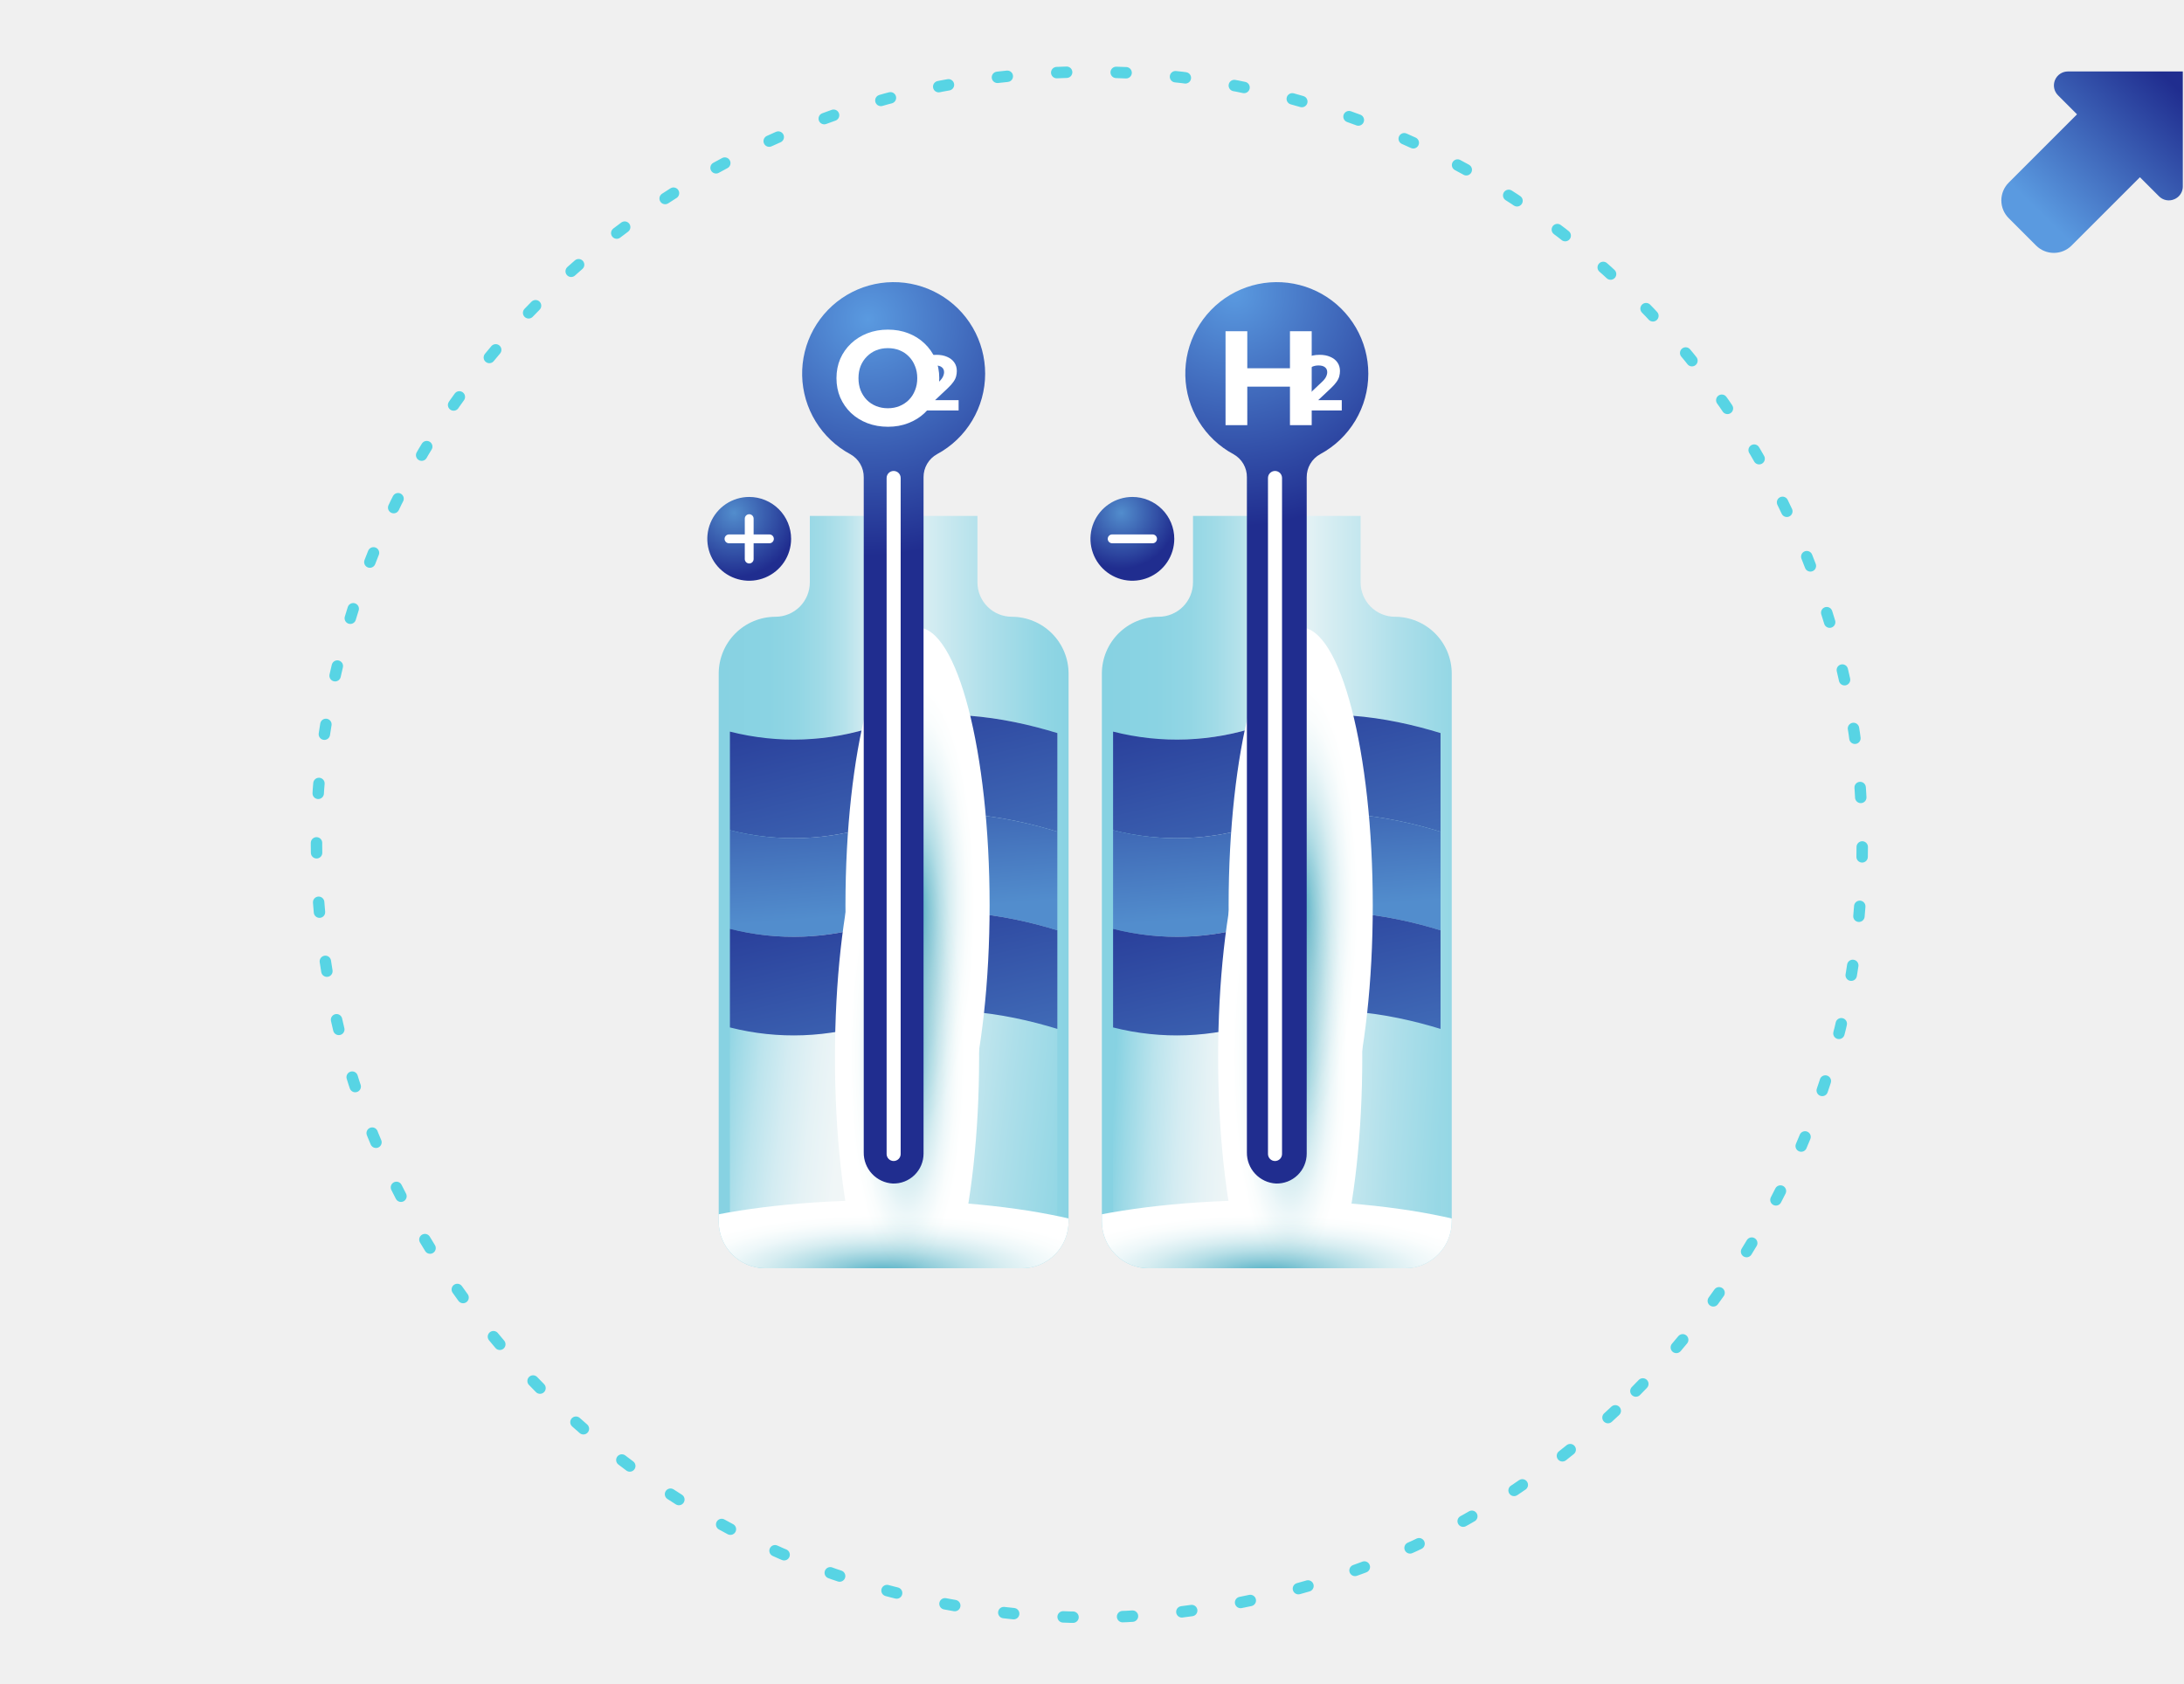
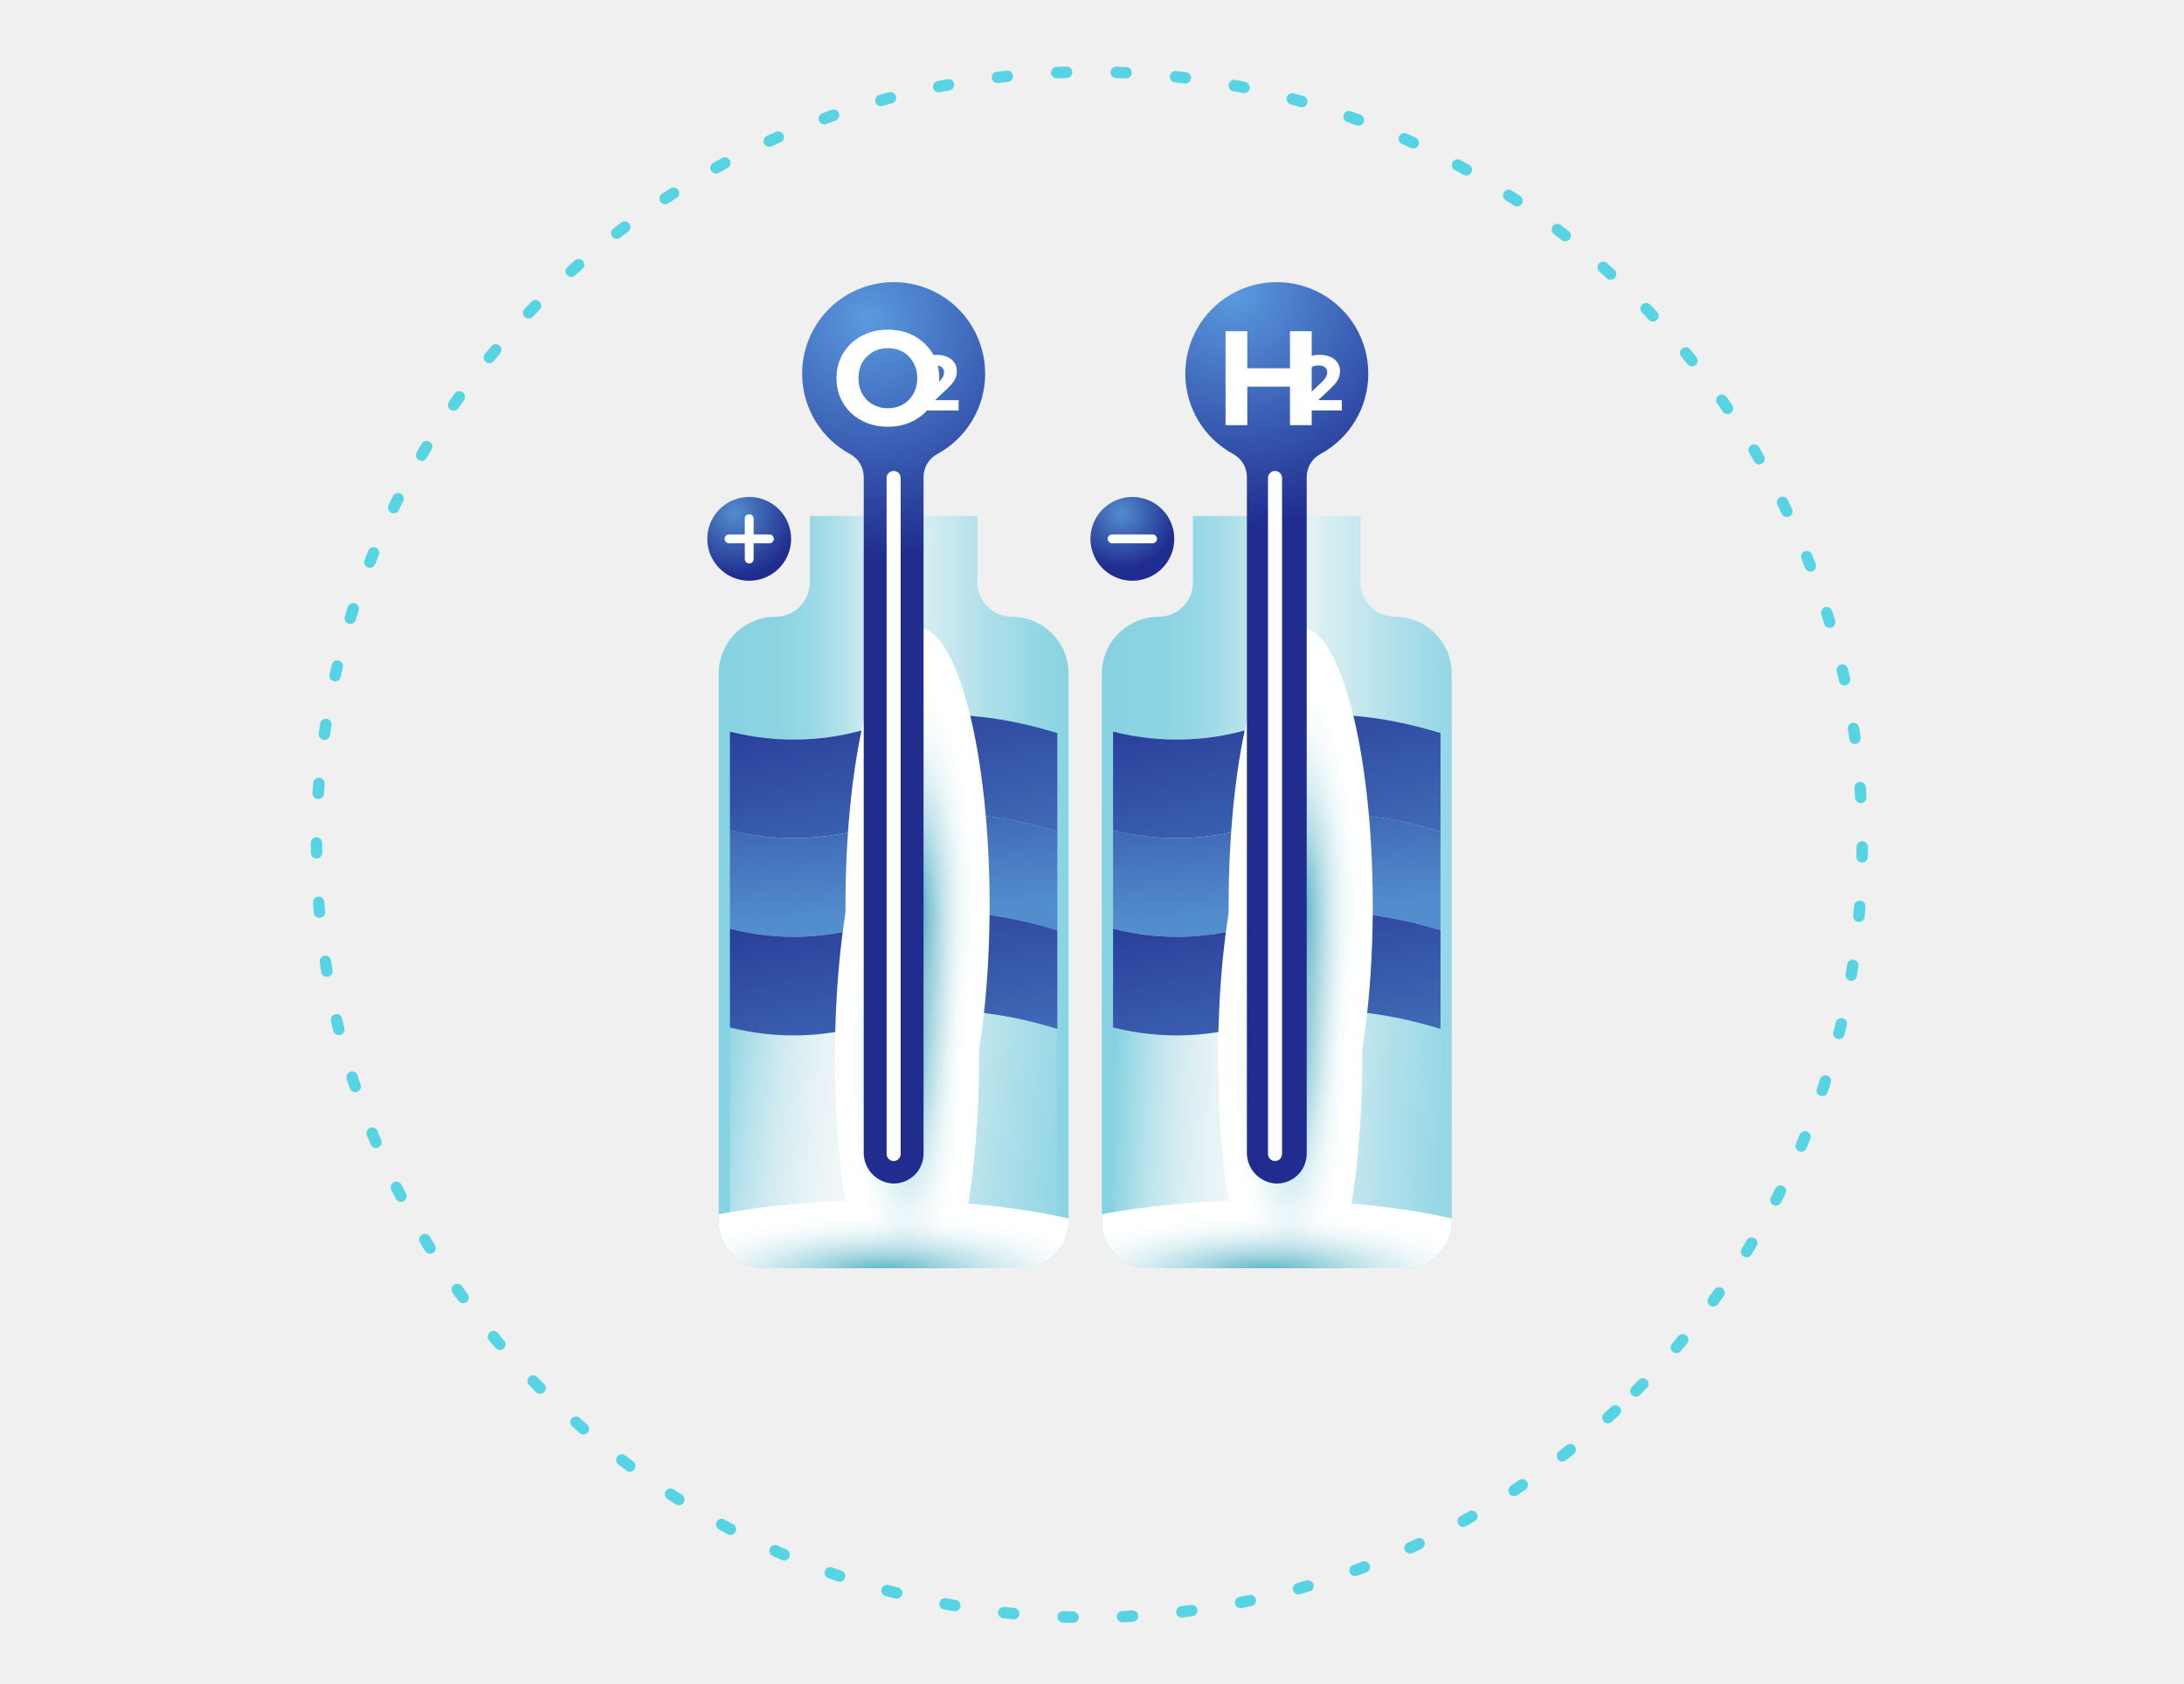
<svg xmlns="http://www.w3.org/2000/svg" width="275" height="212" viewBox="0 0 275 212" fill="none">
-   <path d="M260.377 9C260.029 9 259.689 9.104 259.4 9.297C259.111 9.49 258.886 9.765 258.753 10.086C258.62 10.407 258.585 10.761 258.652 11.102C258.72 11.443 258.888 11.756 259.134 12.002L261.531 14.4L252.922 23.009C252.331 23.601 252 24.402 252 25.238C252 26.073 252.332 26.875 252.922 27.467L256.383 30.928C256.975 31.518 257.776 31.849 258.612 31.849C259.447 31.849 260.249 31.518 260.84 30.928L269.45 22.319L271.847 24.716C272.091 24.965 272.405 25.135 272.747 25.203C273.089 25.271 273.444 25.235 273.764 25.098C273.982 25.008 274.179 24.877 274.346 24.711C274.508 24.548 274.635 24.355 274.722 24.143C274.808 23.93 274.852 23.703 274.85 23.473L274.849 9L260.377 9Z" fill="url(#paint0_linear_2005_38)" />
  <path d="M205.985 175.185C243.99 137.18 243.99 75.561 205.985 37.556C167.98 -0.449 106.361 -0.449 68.356 37.556C30.35 75.561 30.35 137.18 68.356 175.185C106.361 213.191 167.98 213.191 205.985 175.185Z" stroke="#57D4E4" stroke-width="1.437" stroke-linecap="round" stroke-linejoin="round" stroke-dasharray="1.25 6.24" />
  <path d="M127.402 77.674C126.255 77.673 125.155 77.217 124.344 76.406C123.532 75.595 123.076 74.495 123.075 73.348V64.977H101.971V73.348C101.97 74.495 101.514 75.595 100.703 76.406C99.892 77.217 98.792 77.673 97.645 77.674C95.749 77.677 93.932 78.43 92.592 79.771C91.252 81.111 90.498 82.928 90.496 84.824V153.849C90.498 155.406 91.117 156.899 92.218 158C93.319 159.101 94.811 159.72 96.368 159.722H128.678C130.235 159.72 131.728 159.101 132.829 158C133.93 156.899 134.549 155.406 134.551 153.849V84.824C134.549 82.928 133.795 81.111 132.455 79.771C131.114 78.43 129.297 77.677 127.402 77.674Z" fill="url(#paint1_linear_2005_38)" />
  <path d="M110.296 91.446C104.361 93.443 97.976 93.683 91.907 92.138V153.849C91.907 154.435 92.023 155.015 92.247 155.556C92.471 156.097 92.8 156.589 93.214 157.003C93.628 157.418 94.12 157.746 94.661 157.97C95.202 158.195 95.782 158.31 96.368 158.31H128.678C129.862 158.31 130.996 157.84 131.833 157.003C132.669 156.167 133.139 155.032 133.139 153.849V92.322C126.387 90.252 117.802 88.853 110.296 91.446Z" fill="url(#paint2_linear_2005_38)" />
  <path d="M110.296 91.446C104.361 93.443 97.976 93.683 91.907 92.138V104.557C97.976 106.102 104.361 105.862 110.296 103.865C117.802 101.272 126.387 102.671 133.139 104.741V92.322C126.387 90.252 117.802 88.853 110.296 91.446Z" fill="url(#paint3_linear_2005_38)" />
  <path d="M110.296 103.865C104.361 105.862 97.976 106.102 91.907 104.557V116.975C97.976 118.521 104.361 118.28 110.296 116.283C117.802 113.691 126.387 115.09 133.139 117.159V104.74C126.387 102.671 117.802 101.272 110.296 103.865Z" fill="url(#paint4_linear_2005_38)" />
  <path d="M110.296 116.283C104.361 118.28 97.976 118.521 91.907 116.975V129.394C97.976 130.939 104.361 130.699 110.296 128.702C117.802 126.109 126.387 127.508 133.139 129.578V117.159C126.387 115.09 117.802 113.691 110.296 116.283Z" fill="url(#paint5_linear_2005_38)" />
  <mask id="mask0_2005_38" style="mask-type:luminance" maskUnits="userSpaceOnUse" x="90" y="64" width="45" height="96">
    <path d="M127.402 77.674C126.255 77.673 125.155 77.217 124.344 76.406C123.532 75.595 123.076 74.495 123.075 73.348V64.977H101.971V73.348C101.97 74.495 101.514 75.595 100.703 76.406C99.892 77.217 98.792 77.673 97.645 77.674C95.749 77.677 93.932 78.43 92.592 79.771C91.252 81.111 90.498 82.928 90.496 84.824V153.849C90.498 155.406 91.117 156.899 92.218 158C93.319 159.101 94.811 159.72 96.368 159.722H128.678C130.235 159.72 131.728 159.101 132.829 158C133.93 156.899 134.549 155.406 134.551 153.849V84.824C134.549 82.928 133.795 81.111 132.455 79.771C131.114 78.43 129.297 77.677 127.402 77.674Z" fill="white" />
  </mask>
  <g mask="url(#mask0_2005_38)">
    <path style="mix-blend-mode:multiply" d="M111.266 169.301C130.593 169.301 146.26 165.238 146.26 160.226C146.26 155.214 130.593 151.151 111.266 151.151C91.939 151.151 76.272 155.214 76.272 160.226C76.272 165.238 91.939 169.301 111.266 169.301Z" fill="url(#paint6_radial_2005_38)" />
    <path style="mix-blend-mode:multiply" d="M115.532 149.006C120.544 149.006 124.607 133.339 124.607 114.012C124.607 94.686 120.544 79.019 115.532 79.019C110.52 79.019 106.457 94.686 106.457 114.012C106.457 133.339 110.52 149.006 115.532 149.006Z" fill="url(#paint7_radial_2005_38)" />
    <path style="mix-blend-mode:multiply" d="M114.21 168.177C119.222 168.177 123.285 152.51 123.285 133.183C123.285 113.857 119.222 98.189 114.21 98.189C109.198 98.189 105.135 113.857 105.135 133.183C105.135 152.51 109.198 168.177 114.21 168.177Z" fill="url(#paint8_radial_2005_38)" />
  </g>
  <g class="el2">
    <path d="M124.046 47.062C124.047 45.025 123.509 43.023 122.484 41.261C121.46 39.499 119.987 38.04 118.214 37.034C116.442 36.027 114.435 35.508 112.397 35.531C110.359 35.553 108.364 36.116 106.614 37.161C104.865 38.206 103.424 39.697 102.438 41.481C101.453 43.264 100.958 45.278 101.004 47.315C101.051 49.353 101.637 51.342 102.703 53.078C103.769 54.816 105.277 56.239 107.072 57.203C107.588 57.489 108.017 57.91 108.314 58.42C108.61 58.93 108.764 59.511 108.758 60.101V145.129C108.743 146.127 109.114 147.092 109.794 147.823C110.475 148.554 111.411 148.994 112.408 149.051C112.912 149.066 113.414 148.98 113.884 148.798C114.354 148.616 114.783 148.341 115.145 147.99C115.507 147.639 115.795 147.219 115.991 146.754C116.188 146.29 116.289 145.791 116.289 145.287V60.1C116.285 59.508 116.44 58.926 116.739 58.415C117.038 57.904 117.469 57.483 117.987 57.196C119.818 56.212 121.349 54.75 122.416 52.966C123.483 51.182 124.046 49.142 124.046 47.062Z" fill="url(#paint9_radial_2005_38)" />
    <path d="M112.524 146.216C112.64 146.216 112.755 146.193 112.863 146.148C112.97 146.104 113.068 146.039 113.15 145.956C113.232 145.874 113.297 145.777 113.342 145.669C113.386 145.562 113.409 145.447 113.409 145.33V60.197C113.409 59.962 113.316 59.737 113.15 59.571C112.984 59.405 112.759 59.312 112.524 59.312C112.289 59.312 112.064 59.405 111.898 59.571C111.732 59.737 111.639 59.962 111.639 60.197V145.33C111.639 145.447 111.662 145.562 111.706 145.669C111.751 145.777 111.816 145.874 111.898 145.956C111.98 146.039 112.078 146.104 112.185 146.148C112.292 146.193 112.408 146.216 112.524 146.216Z" fill="white" />
    <path d="M111.814 53.746C110.879 53.746 110.011 53.594 109.212 53.29C108.423 52.986 107.736 52.557 107.15 52.005C106.576 51.453 106.125 50.806 105.798 50.062C105.483 49.319 105.325 48.507 105.325 47.629C105.325 46.75 105.483 45.939 105.798 45.195C106.125 44.452 106.581 43.804 107.167 43.252C107.753 42.7 108.44 42.272 109.229 41.968C110.017 41.664 110.873 41.512 111.797 41.512C112.732 41.512 113.588 41.664 114.366 41.968C115.154 42.272 115.836 42.7 116.41 43.252C116.996 43.804 117.452 44.452 117.779 45.195C118.106 45.928 118.269 46.739 118.269 47.629C118.269 48.507 118.106 49.324 117.779 50.079C117.452 50.822 116.996 51.47 116.41 52.022C115.836 52.563 115.154 52.986 114.366 53.29C113.588 53.594 112.738 53.746 111.814 53.746ZM111.797 51.414C112.327 51.414 112.811 51.324 113.25 51.144C113.701 50.963 114.095 50.704 114.433 50.366C114.771 50.028 115.03 49.628 115.21 49.166C115.402 48.705 115.498 48.192 115.498 47.629C115.498 47.066 115.402 46.553 115.21 46.091C115.03 45.629 114.771 45.229 114.433 44.891C114.106 44.553 113.718 44.294 113.267 44.114C112.817 43.934 112.327 43.844 111.797 43.844C111.268 43.844 110.778 43.934 110.327 44.114C109.888 44.294 109.499 44.553 109.161 44.891C108.823 45.229 108.558 45.629 108.367 46.091C108.186 46.553 108.096 47.066 108.096 47.629C108.096 48.181 108.186 48.693 108.367 49.166C108.558 49.628 108.817 50.028 109.144 50.366C109.482 50.704 109.876 50.963 110.327 51.144C110.778 51.324 111.268 51.414 111.797 51.414Z" fill="white" />
    <path d="M115.499 51.693V50.659L118.156 48.15C118.366 47.959 118.52 47.789 118.618 47.638C118.717 47.487 118.782 47.349 118.815 47.224C118.854 47.1 118.874 46.985 118.874 46.88C118.874 46.605 118.779 46.395 118.589 46.25C118.405 46.099 118.133 46.024 117.772 46.024C117.483 46.024 117.214 46.08 116.965 46.191C116.722 46.303 116.516 46.477 116.345 46.713L115.184 45.965C115.446 45.571 115.814 45.26 116.286 45.03C116.758 44.8 117.303 44.685 117.92 44.685C118.431 44.685 118.877 44.771 119.258 44.941C119.645 45.105 119.944 45.338 120.154 45.64C120.37 45.942 120.478 46.303 120.478 46.723C120.478 46.946 120.449 47.169 120.39 47.392C120.337 47.608 120.226 47.838 120.055 48.081C119.891 48.324 119.648 48.596 119.327 48.898L117.122 50.974L116.817 50.393H120.705V51.693H115.499Z" fill="white" />
  </g>
  <path d="M99.614 67.862C99.614 68.905 99.304 69.925 98.724 70.793C98.144 71.661 97.32 72.337 96.356 72.736C95.392 73.136 94.331 73.24 93.308 73.037C92.284 72.833 91.344 72.331 90.606 71.593C89.868 70.855 89.366 69.915 89.162 68.891C88.958 67.867 89.063 66.806 89.462 65.842C89.862 64.878 90.538 64.054 91.406 63.474C92.273 62.895 93.293 62.585 94.337 62.585C95.03 62.585 95.716 62.721 96.356 62.987C96.996 63.252 97.578 63.64 98.068 64.13C98.558 64.62 98.947 65.202 99.212 65.842C99.477 66.482 99.614 67.169 99.614 67.862Z" fill="url(#paint10_radial_2005_38)" />
  <path d="M96.881 67.305H94.893V65.317C94.893 65.169 94.835 65.028 94.73 64.924C94.626 64.819 94.484 64.761 94.337 64.761C94.189 64.761 94.048 64.819 93.943 64.924C93.839 65.028 93.78 65.169 93.78 65.317V67.305H91.793C91.72 67.305 91.647 67.319 91.58 67.347C91.512 67.375 91.451 67.416 91.399 67.468C91.348 67.519 91.307 67.581 91.279 67.648C91.251 67.716 91.236 67.788 91.236 67.861C91.236 67.934 91.251 68.007 91.279 68.074C91.307 68.142 91.348 68.203 91.399 68.255C91.451 68.306 91.512 68.347 91.58 68.376C91.647 68.403 91.72 68.418 91.793 68.418H93.78V70.405C93.78 70.553 93.839 70.695 93.943 70.799C94.048 70.903 94.189 70.962 94.337 70.962C94.484 70.962 94.626 70.903 94.73 70.799C94.835 70.695 94.893 70.553 94.893 70.405V68.418H96.881C96.954 68.418 97.027 68.403 97.094 68.376C97.162 68.347 97.223 68.306 97.275 68.255C97.326 68.203 97.367 68.142 97.395 68.074C97.423 68.007 97.438 67.934 97.438 67.861C97.438 67.788 97.423 67.716 97.395 67.648C97.367 67.581 97.326 67.519 97.275 67.468C97.223 67.416 97.162 67.375 97.094 67.347C97.027 67.319 96.954 67.305 96.881 67.305Z" fill="white" />
  <path d="M175.648 77.674C174.501 77.673 173.401 77.217 172.59 76.406C171.779 75.595 171.323 74.495 171.321 73.348V64.977H150.218V73.348C150.217 74.495 149.76 75.595 148.949 76.406C148.138 77.217 147.038 77.673 145.891 77.674C143.996 77.677 142.179 78.43 140.838 79.771C139.498 81.111 138.744 82.928 138.742 84.824V153.849C138.744 155.406 139.363 156.899 140.464 158C141.565 159.101 143.058 159.72 144.615 159.722H176.925C178.482 159.72 179.974 159.101 181.075 158C182.176 156.899 182.795 155.406 182.797 153.849V84.824C182.795 82.928 182.041 81.111 180.701 79.771C179.361 78.43 177.544 77.677 175.648 77.674Z" fill="url(#paint11_linear_2005_38)" />
  <path d="M158.543 91.446C152.608 93.443 146.222 93.683 140.154 92.138V153.849C140.154 154.435 140.269 155.015 140.493 155.556C140.718 156.097 141.046 156.589 141.46 157.003C141.875 157.418 142.366 157.746 142.908 157.97C143.449 158.195 144.029 158.31 144.615 158.31H176.925C177.511 158.31 178.091 158.194 178.632 157.97C179.173 157.746 179.665 157.417 180.079 157.003C180.494 156.589 180.822 156.097 181.046 155.556C181.271 155.015 181.386 154.435 181.386 153.849V92.322C174.633 90.252 166.048 88.853 158.543 91.446Z" fill="url(#paint12_linear_2005_38)" />
  <path d="M158.543 91.446C152.608 93.443 146.222 93.683 140.154 92.138V104.557C146.222 106.102 152.608 105.862 158.543 103.865C166.048 101.272 174.633 102.671 181.386 104.741V92.322C174.633 90.252 166.048 88.853 158.543 91.446Z" fill="url(#paint13_linear_2005_38)" />
  <path d="M158.543 103.865C152.608 105.862 146.222 106.102 140.154 104.557V116.975C146.222 118.521 152.608 118.28 158.543 116.283C166.048 113.691 174.633 115.09 181.386 117.159V104.74C174.633 102.671 166.048 101.272 158.543 103.865Z" fill="url(#paint14_linear_2005_38)" />
  <path d="M158.543 116.283C152.608 118.28 146.222 118.521 140.154 116.975V129.394C146.222 130.939 152.608 130.699 158.543 128.702C166.048 126.109 174.633 127.508 181.386 129.578V117.159C174.633 115.09 166.048 113.691 158.543 116.283Z" fill="url(#paint15_linear_2005_38)" />
  <mask id="mask1_2005_38" style="mask-type:luminance" maskUnits="userSpaceOnUse" x="138" y="64" width="45" height="96">
    <path d="M175.648 77.674C174.501 77.673 173.401 77.217 172.59 76.406C171.779 75.595 171.323 74.495 171.322 73.348V64.977H150.218V73.348C150.217 74.495 149.76 75.595 148.949 76.406C148.138 77.217 147.038 77.673 145.891 77.674C143.996 77.677 142.179 78.43 140.838 79.771C139.498 81.111 138.744 82.928 138.742 84.824V153.849C138.744 155.406 139.363 156.899 140.464 158C141.565 159.101 143.058 159.72 144.615 159.722H176.925C178.482 159.72 179.974 159.101 181.075 158C182.176 156.899 182.796 155.406 182.797 153.849V84.824C182.795 82.928 182.041 81.111 180.701 79.771C179.361 78.43 177.544 77.677 175.648 77.674Z" fill="white" />
  </mask>
  <g mask="url(#mask1_2005_38)">
    <path style="mix-blend-mode:multiply" d="M159.512 169.301C178.839 169.301 194.506 165.238 194.506 160.226C194.506 155.214 178.839 151.151 159.512 151.151C140.185 151.151 124.518 155.214 124.518 160.226C124.518 165.238 140.185 169.301 159.512 169.301Z" fill="url(#paint16_radial_2005_38)" />
    <path style="mix-blend-mode:multiply" d="M163.778 149.006C168.79 149.006 172.853 133.339 172.853 114.012C172.853 94.686 168.79 79.019 163.778 79.019C158.766 79.019 154.703 94.686 154.703 114.012C154.703 133.339 158.766 149.006 163.778 149.006Z" fill="url(#paint17_radial_2005_38)" />
    <path style="mix-blend-mode:multiply" d="M162.456 98.189C167.468 98.189 171.531 113.857 171.531 133.183C171.531 152.51 167.468 168.177 162.456 168.177C157.444 168.177 153.381 152.51 153.381 133.183C153.381 113.857 157.444 98.189 162.456 98.189Z" fill="url(#paint18_radial_2005_38)" />
  </g>
  <g class="el1">
    <path d="M172.292 47.063C172.294 45.025 171.755 43.023 170.73 41.261C169.706 39.499 168.233 38.04 166.461 37.034C164.688 36.027 162.681 35.509 160.643 35.531C158.605 35.553 156.61 36.116 154.86 37.161C153.111 38.206 151.67 39.697 150.684 41.481C149.699 43.265 149.204 45.278 149.251 47.316C149.297 49.353 149.883 51.342 150.949 53.079C152.015 54.816 153.523 56.239 155.318 57.203C155.834 57.49 156.263 57.91 156.56 58.42C156.856 58.93 157.01 59.511 157.004 60.101V145.129C156.989 146.127 157.36 147.092 158.041 147.823C158.721 148.554 159.657 148.994 160.654 149.051C161.158 149.066 161.66 148.98 162.13 148.798C162.6 148.616 163.029 148.341 163.391 147.99C163.753 147.639 164.041 147.219 164.237 146.754C164.434 146.29 164.535 145.791 164.535 145.287V60.1C164.531 59.508 164.686 58.926 164.985 58.415C165.284 57.904 165.715 57.483 166.233 57.197C168.065 56.212 169.595 54.751 170.662 52.966C171.729 51.182 172.292 49.142 172.292 47.063Z" fill="url(#paint19_radial_2005_38)" />
    <path d="M160.544 146.216C160.66 146.216 160.775 146.193 160.883 146.148C160.99 146.104 161.088 146.039 161.17 145.956C161.252 145.874 161.317 145.777 161.362 145.669C161.406 145.562 161.429 145.447 161.429 145.33V60.197C161.429 59.962 161.336 59.737 161.17 59.571C161.004 59.405 160.779 59.312 160.544 59.312C160.428 59.312 160.312 59.335 160.205 59.379C160.098 59.424 160 59.489 159.918 59.571C159.836 59.653 159.771 59.751 159.726 59.858C159.682 59.966 159.659 60.081 159.659 60.197V145.33C159.659 145.447 159.682 145.562 159.726 145.669C159.771 145.777 159.836 145.874 159.918 145.956C160 146.039 160.098 146.104 160.205 146.148C160.312 146.193 160.428 146.216 160.544 146.216Z" fill="white" />
    <path d="M162.426 41.714H165.164V53.543H162.426V41.714ZM157.053 53.543H154.315V41.714H157.053V53.543ZM162.629 48.693H156.85V46.378H162.629V48.693Z" fill="white" />
    <path d="M163.744 51.693V50.659L166.401 48.15C166.611 47.959 166.765 47.789 166.863 47.638C166.962 47.487 167.027 47.349 167.06 47.224C167.1 47.1 167.119 46.985 167.119 46.88C167.119 46.605 167.024 46.395 166.834 46.25C166.65 46.099 166.378 46.024 166.017 46.024C165.728 46.024 165.459 46.08 165.21 46.191C164.967 46.303 164.761 46.477 164.59 46.713L163.429 45.965C163.691 45.571 164.059 45.26 164.531 45.03C165.003 44.8 165.548 44.685 166.165 44.685C166.676 44.685 167.123 44.771 167.503 44.941C167.89 45.105 168.189 45.338 168.399 45.64C168.615 45.942 168.723 46.303 168.723 46.723C168.723 46.946 168.694 47.169 168.635 47.392C168.582 47.608 168.471 47.838 168.3 48.081C168.136 48.324 167.893 48.596 167.572 48.898L165.368 50.974L165.062 50.393H168.95V51.693H163.744Z" fill="white" />
  </g>
  <path d="M147.86 67.862C147.86 68.905 147.55 69.925 146.97 70.793C146.391 71.661 145.567 72.337 144.602 72.736C143.638 73.136 142.577 73.24 141.554 73.037C140.53 72.833 139.59 72.331 138.852 71.593C138.114 70.855 137.612 69.915 137.408 68.891C137.204 67.867 137.309 66.806 137.708 65.842C138.108 64.878 138.784 64.054 139.652 63.474C140.519 62.895 141.539 62.585 142.583 62.585C143.276 62.585 143.962 62.721 144.602 62.987C145.242 63.252 145.824 63.64 146.314 64.13C146.804 64.62 147.193 65.202 147.458 65.842C147.723 66.482 147.86 67.169 147.86 67.862Z" fill="url(#paint20_radial_2005_38)" />
  <path d="M145.127 67.305H140.038C139.891 67.305 139.749 67.364 139.645 67.468C139.541 67.572 139.482 67.714 139.482 67.862C139.482 68.009 139.541 68.151 139.645 68.255C139.749 68.359 139.891 68.418 140.038 68.418H145.127C145.2 68.418 145.272 68.404 145.34 68.376C145.407 68.348 145.469 68.307 145.52 68.255C145.572 68.203 145.613 68.142 145.641 68.075C145.669 68.007 145.683 67.935 145.683 67.862C145.683 67.788 145.669 67.716 145.641 67.649C145.613 67.581 145.572 67.52 145.52 67.468C145.469 67.416 145.407 67.375 145.34 67.347C145.272 67.319 145.2 67.305 145.127 67.305Z" fill="white" />
  <defs>
    <linearGradient id="paint0_linear_2005_38" x1="257.107" y1="27.011" x2="273.331" y2="10.336" gradientUnits="userSpaceOnUse">
      <stop stop-color="#5A9AE0" />
      <stop offset="1" stop-color="#202D8F" />
    </linearGradient>
    <linearGradient id="paint1_linear_2005_38" x1="90.784" y1="112.349" x2="135.278" y2="112.349" gradientUnits="userSpaceOnUse">
      <stop stop-color="#87D2E2" />
      <stop offset="0.134" stop-color="#8AD3E3" />
      <stop offset="0.218" stop-color="#92D6E4" />
      <stop offset="0.287" stop-color="#A1DBE7" />
      <stop offset="0.35" stop-color="#B5E2EB" />
      <stop offset="0.406" stop-color="#D0EBF1" />
      <stop offset="0.459" stop-color="#F0F6F7" />
      <stop offset="0.463" stop-color="#F3F7F8" />
      <stop offset="0.558" stop-color="#DBEFF3" />
      <stop offset="0.757" stop-color="#AEDFEA" />
      <stop offset="0.911" stop-color="#91D6E4" />
      <stop offset="1" stop-color="#87D2E2" />
    </linearGradient>
    <linearGradient id="paint2_linear_2005_38" x1="91.82" y1="122.227" x2="141.233" y2="127.897" gradientUnits="userSpaceOnUse">
      <stop stop-color="#87D2E2" />
      <stop offset="0.038" stop-color="#9CD9E6" />
      <stop offset="0.104" stop-color="#BCE4ED" />
      <stop offset="0.174" stop-color="#D4ECF2" />
      <stop offset="0.247" stop-color="#E5F2F5" />
      <stop offset="0.326" stop-color="#F0F6F7" />
      <stop offset="0.42" stop-color="#F3F7F8" />
      <stop offset="0.522" stop-color="#DBEFF3" />
      <stop offset="0.737" stop-color="#AEDFEA" />
      <stop offset="0.904" stop-color="#91D6E4" />
      <stop offset="1" stop-color="#87D2E2" />
    </linearGradient>
    <linearGradient id="paint3_linear_2005_38" x1="107.717" y1="78.182" x2="119.113" y2="126.211" gradientUnits="userSpaceOnUse">
      <stop stop-color="#202D8F" />
      <stop offset="1" stop-color="#528DCD" />
    </linearGradient>
    <linearGradient id="paint4_linear_2005_38" x1="110.403" y1="83.996" x2="112.845" y2="114.929" gradientUnits="userSpaceOnUse">
      <stop stop-color="#202D8F" />
      <stop offset="1" stop-color="#528DCD" />
    </linearGradient>
    <linearGradient id="paint5_linear_2005_38" x1="108.121" y1="103.974" x2="118.703" y2="150.374" gradientUnits="userSpaceOnUse">
      <stop stop-color="#202D8F" />
      <stop offset="1" stop-color="#528DCD" />
    </linearGradient>
    <radialGradient id="paint6_radial_2005_38" cx="0" cy="0" r="1" gradientUnits="userSpaceOnUse" gradientTransform="translate(111.266 160.226) scale(27.8666 7.22581)">
      <stop stop-color="#50B0C4" />
      <stop offset="0.045" stop-color="#5EB6C9" />
      <stop offset="0.216" stop-color="#8FCCD9" />
      <stop offset="0.386" stop-color="#B7DFE7" />
      <stop offset="0.552" stop-color="#D7EDF1" />
      <stop offset="0.712" stop-color="#EDF7F9" />
      <stop offset="0.864" stop-color="#FAFDFD" />
      <stop offset="1" stop-color="white" />
    </radialGradient>
    <radialGradient id="paint7_radial_2005_38" cx="0" cy="0" r="1" gradientUnits="userSpaceOnUse" gradientTransform="translate(115.532 114.012) rotate(-90) scale(27.8665 7.22578)">
      <stop stop-color="#50B0C4" />
      <stop offset="0.045" stop-color="#5EB6C9" />
      <stop offset="0.216" stop-color="#8FCCD9" />
      <stop offset="0.386" stop-color="#B7DFE7" />
      <stop offset="0.552" stop-color="#D7EDF1" />
      <stop offset="0.712" stop-color="#EDF7F9" />
      <stop offset="0.864" stop-color="#FAFDFD" />
      <stop offset="1" stop-color="white" />
    </radialGradient>
    <radialGradient id="paint8_radial_2005_38" cx="0" cy="0" r="1" gradientUnits="userSpaceOnUse" gradientTransform="translate(114.21 133.183) rotate(-90) scale(27.8666 7.2258)">
      <stop stop-color="#50B0C4" />
      <stop offset="0.045" stop-color="#5EB6C9" />
      <stop offset="0.216" stop-color="#8FCCD9" />
      <stop offset="0.386" stop-color="#B7DFE7" />
      <stop offset="0.552" stop-color="#D7EDF1" />
      <stop offset="0.712" stop-color="#EDF7F9" />
      <stop offset="0.864" stop-color="#FAFDFD" />
      <stop offset="1" stop-color="white" />
    </radialGradient>
    <radialGradient id="paint9_radial_2005_38" cx="0" cy="0" r="1" gradientUnits="userSpaceOnUse" gradientTransform="translate(109.3 40.1398) scale(29.8267 29.8267)">
      <stop stop-color="#5A9AE0" />
      <stop offset="1" stop-color="#202D8F" />
    </radialGradient>
    <radialGradient id="paint10_radial_2005_38" cx="0" cy="0" r="1" gradientUnits="userSpaceOnUse" gradientTransform="translate(92.434 64.5887) scale(8.05905)">
      <stop stop-color="#528DCD" />
      <stop offset="1" stop-color="#202D8F" />
    </radialGradient>
    <linearGradient id="paint11_linear_2005_38" x1="139.087" y1="112.349" x2="187.832" y2="112.349" gradientUnits="userSpaceOnUse">
      <stop stop-color="#87D2E2" />
      <stop offset="0.134" stop-color="#8AD3E3" />
      <stop offset="0.218" stop-color="#92D6E4" />
      <stop offset="0.287" stop-color="#A1DBE7" />
      <stop offset="0.35" stop-color="#B5E2EB" />
      <stop offset="0.406" stop-color="#D0EBF1" />
      <stop offset="0.459" stop-color="#F0F6F7" />
      <stop offset="0.463" stop-color="#F3F7F8" />
      <stop offset="0.558" stop-color="#DBEFF3" />
      <stop offset="0.757" stop-color="#AEDFEA" />
      <stop offset="0.911" stop-color="#91D6E4" />
      <stop offset="1" stop-color="#87D2E2" />
    </linearGradient>
    <linearGradient id="paint12_linear_2005_38" x1="140.947" y1="123.383" x2="188.74" y2="125.813" gradientUnits="userSpaceOnUse">
      <stop stop-color="#87D2E2" />
      <stop offset="0.038" stop-color="#9CD9E6" />
      <stop offset="0.104" stop-color="#BCE4ED" />
      <stop offset="0.174" stop-color="#D4ECF2" />
      <stop offset="0.247" stop-color="#E5F2F5" />
      <stop offset="0.326" stop-color="#F0F6F7" />
      <stop offset="0.42" stop-color="#F3F7F8" />
      <stop offset="0.522" stop-color="#DBEFF3" />
      <stop offset="0.737" stop-color="#AEDFEA" />
      <stop offset="0.904" stop-color="#91D6E4" />
      <stop offset="1" stop-color="#87D2E2" />
    </linearGradient>
    <linearGradient id="paint13_linear_2005_38" x1="155.963" y1="78.182" x2="167.36" y2="126.211" gradientUnits="userSpaceOnUse">
      <stop stop-color="#202D8F" />
      <stop offset="1" stop-color="#528DCD" />
    </linearGradient>
    <linearGradient id="paint14_linear_2005_38" x1="158.649" y1="83.996" x2="161.091" y2="114.929" gradientUnits="userSpaceOnUse">
      <stop stop-color="#202D8F" />
      <stop offset="1" stop-color="#528DCD" />
    </linearGradient>
    <linearGradient id="paint15_linear_2005_38" x1="156.367" y1="103.974" x2="166.95" y2="150.374" gradientUnits="userSpaceOnUse">
      <stop stop-color="#202D8F" />
      <stop offset="1" stop-color="#528DCD" />
    </linearGradient>
    <radialGradient id="paint16_radial_2005_38" cx="0" cy="0" r="1" gradientUnits="userSpaceOnUse" gradientTransform="translate(159.512 160.226) scale(27.8666 7.22581)">
      <stop stop-color="#50B0C4" />
      <stop offset="0.045" stop-color="#5EB6C9" />
      <stop offset="0.216" stop-color="#8FCCD9" />
      <stop offset="0.386" stop-color="#B7DFE7" />
      <stop offset="0.552" stop-color="#D7EDF1" />
      <stop offset="0.712" stop-color="#EDF7F9" />
      <stop offset="0.864" stop-color="#FAFDFD" />
      <stop offset="1" stop-color="white" />
    </radialGradient>
    <radialGradient id="paint17_radial_2005_38" cx="0" cy="0" r="1" gradientUnits="userSpaceOnUse" gradientTransform="translate(163.778 114.012) rotate(-90) scale(27.8665 7.22578)">
      <stop stop-color="#50B0C4" />
      <stop offset="0.045" stop-color="#5EB6C9" />
      <stop offset="0.216" stop-color="#8FCCD9" />
      <stop offset="0.386" stop-color="#B7DFE7" />
      <stop offset="0.552" stop-color="#D7EDF1" />
      <stop offset="0.712" stop-color="#EDF7F9" />
      <stop offset="0.864" stop-color="#FAFDFD" />
      <stop offset="1" stop-color="white" />
    </radialGradient>
    <radialGradient id="paint18_radial_2005_38" cx="0" cy="0" r="1" gradientUnits="userSpaceOnUse" gradientTransform="translate(162.456 133.183) rotate(-90) scale(27.8666 7.2258)">
      <stop stop-color="#50B0C4" />
      <stop offset="0.045" stop-color="#5EB6C9" />
      <stop offset="0.216" stop-color="#8FCCD9" />
      <stop offset="0.386" stop-color="#B7DFE7" />
      <stop offset="0.552" stop-color="#D7EDF1" />
      <stop offset="0.712" stop-color="#EDF7F9" />
      <stop offset="0.864" stop-color="#FAFDFD" />
      <stop offset="1" stop-color="white" />
    </radialGradient>
    <radialGradient id="paint19_radial_2005_38" cx="0" cy="0" r="1" gradientUnits="userSpaceOnUse" gradientTransform="translate(155.421 36.7653) scale(29.4827 29.4827)">
      <stop stop-color="#5A9AE0" />
      <stop offset="1" stop-color="#202D8F" />
    </radialGradient>
    <radialGradient id="paint20_radial_2005_38" cx="0" cy="0" r="1" gradientUnits="userSpaceOnUse" gradientTransform="translate(141.187 64.5887) scale(7.02041)">
      <stop stop-color="#528DCD" />
      <stop offset="1" stop-color="#202D8F" />
    </radialGradient>
  </defs>
  <style>

    @keyframes move2 {
        0% {
            transform: translateY(0);
        }

        50% {
            transform: translateY(7px);
        }
        
        100% {
            transform: translateY(0);
        }
        
    }

    .el1 {
        animation: move2 4s infinite;
        animation-timing-function: ease-in-out;
    }

    .el2 {
        animation: move2 4s infinite;
        animation-timing-function: ease-in-out;
        animation-delay: 0.5s;
    }
    
</style>
</svg>
